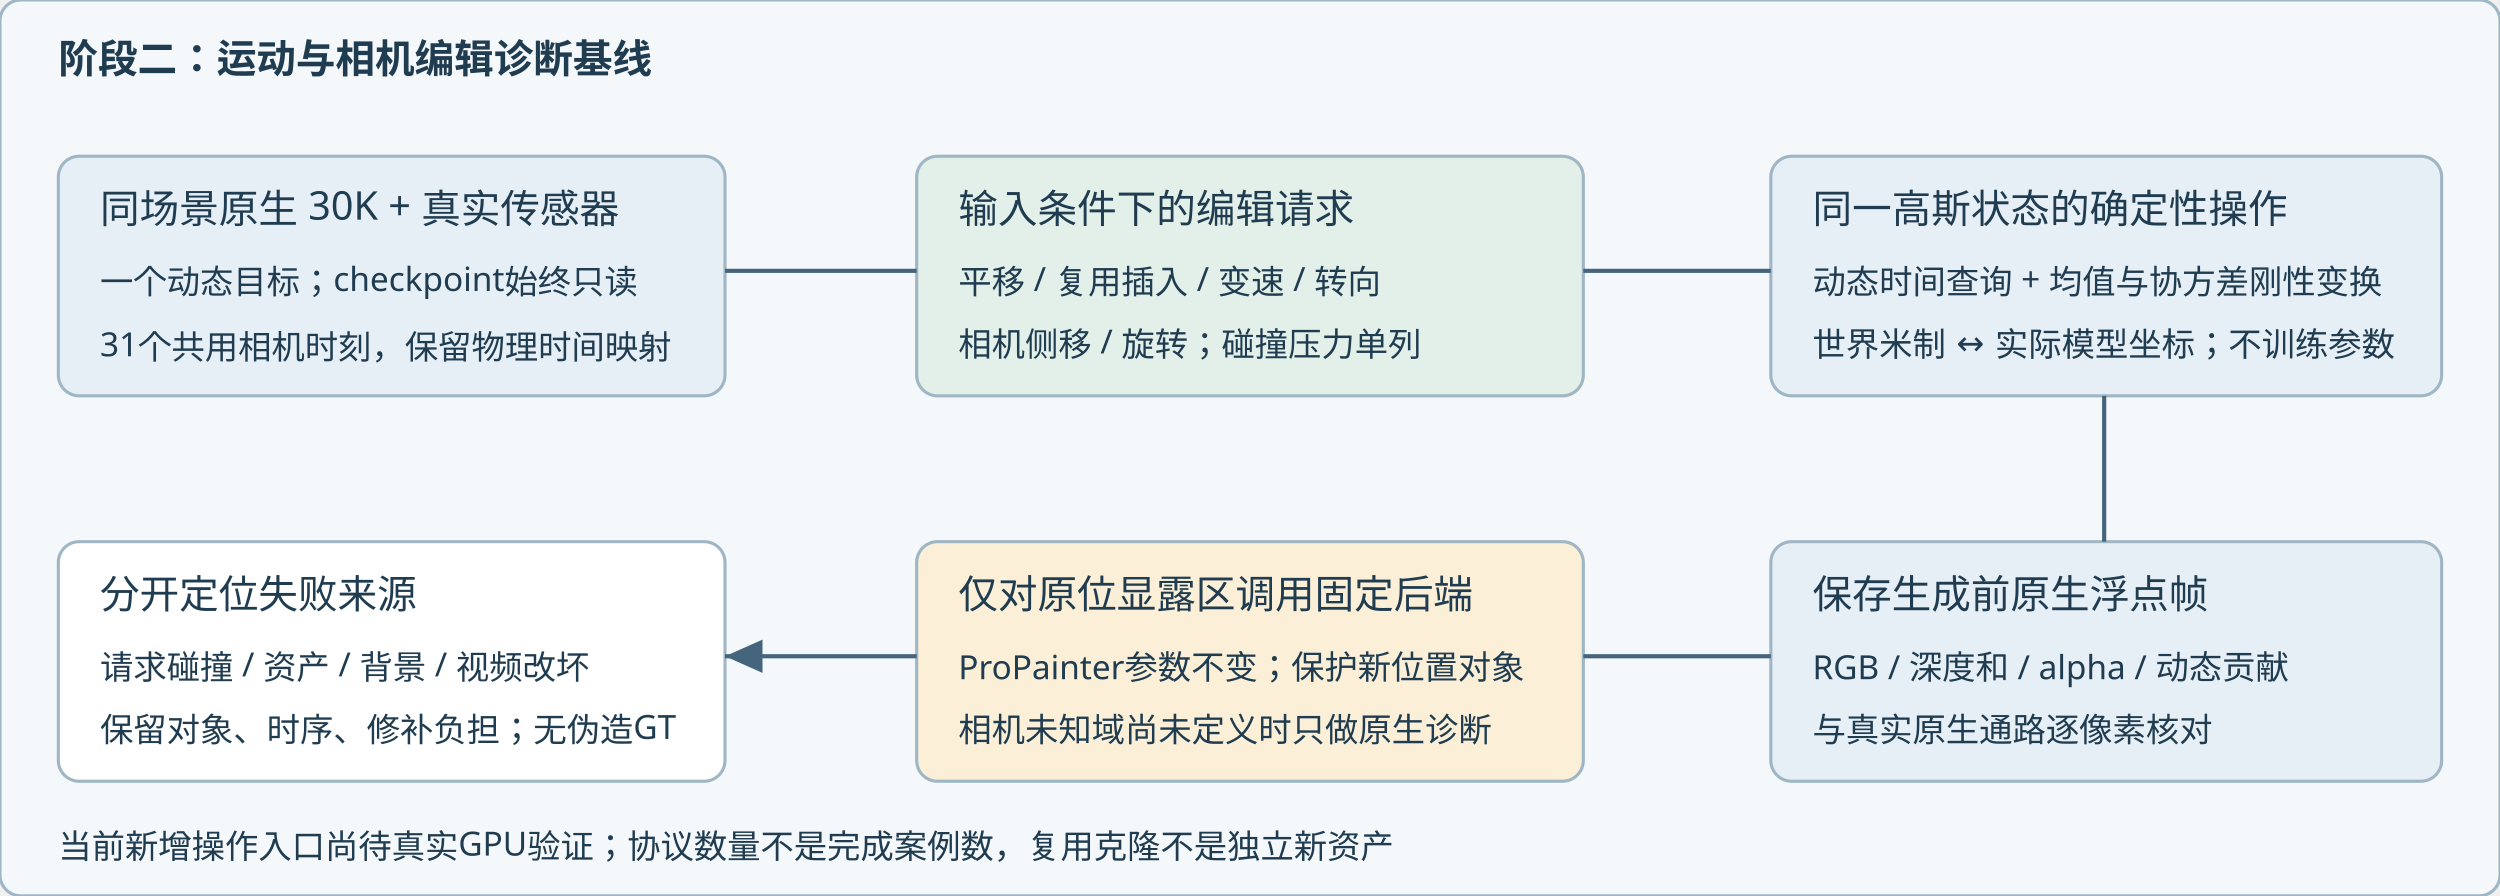
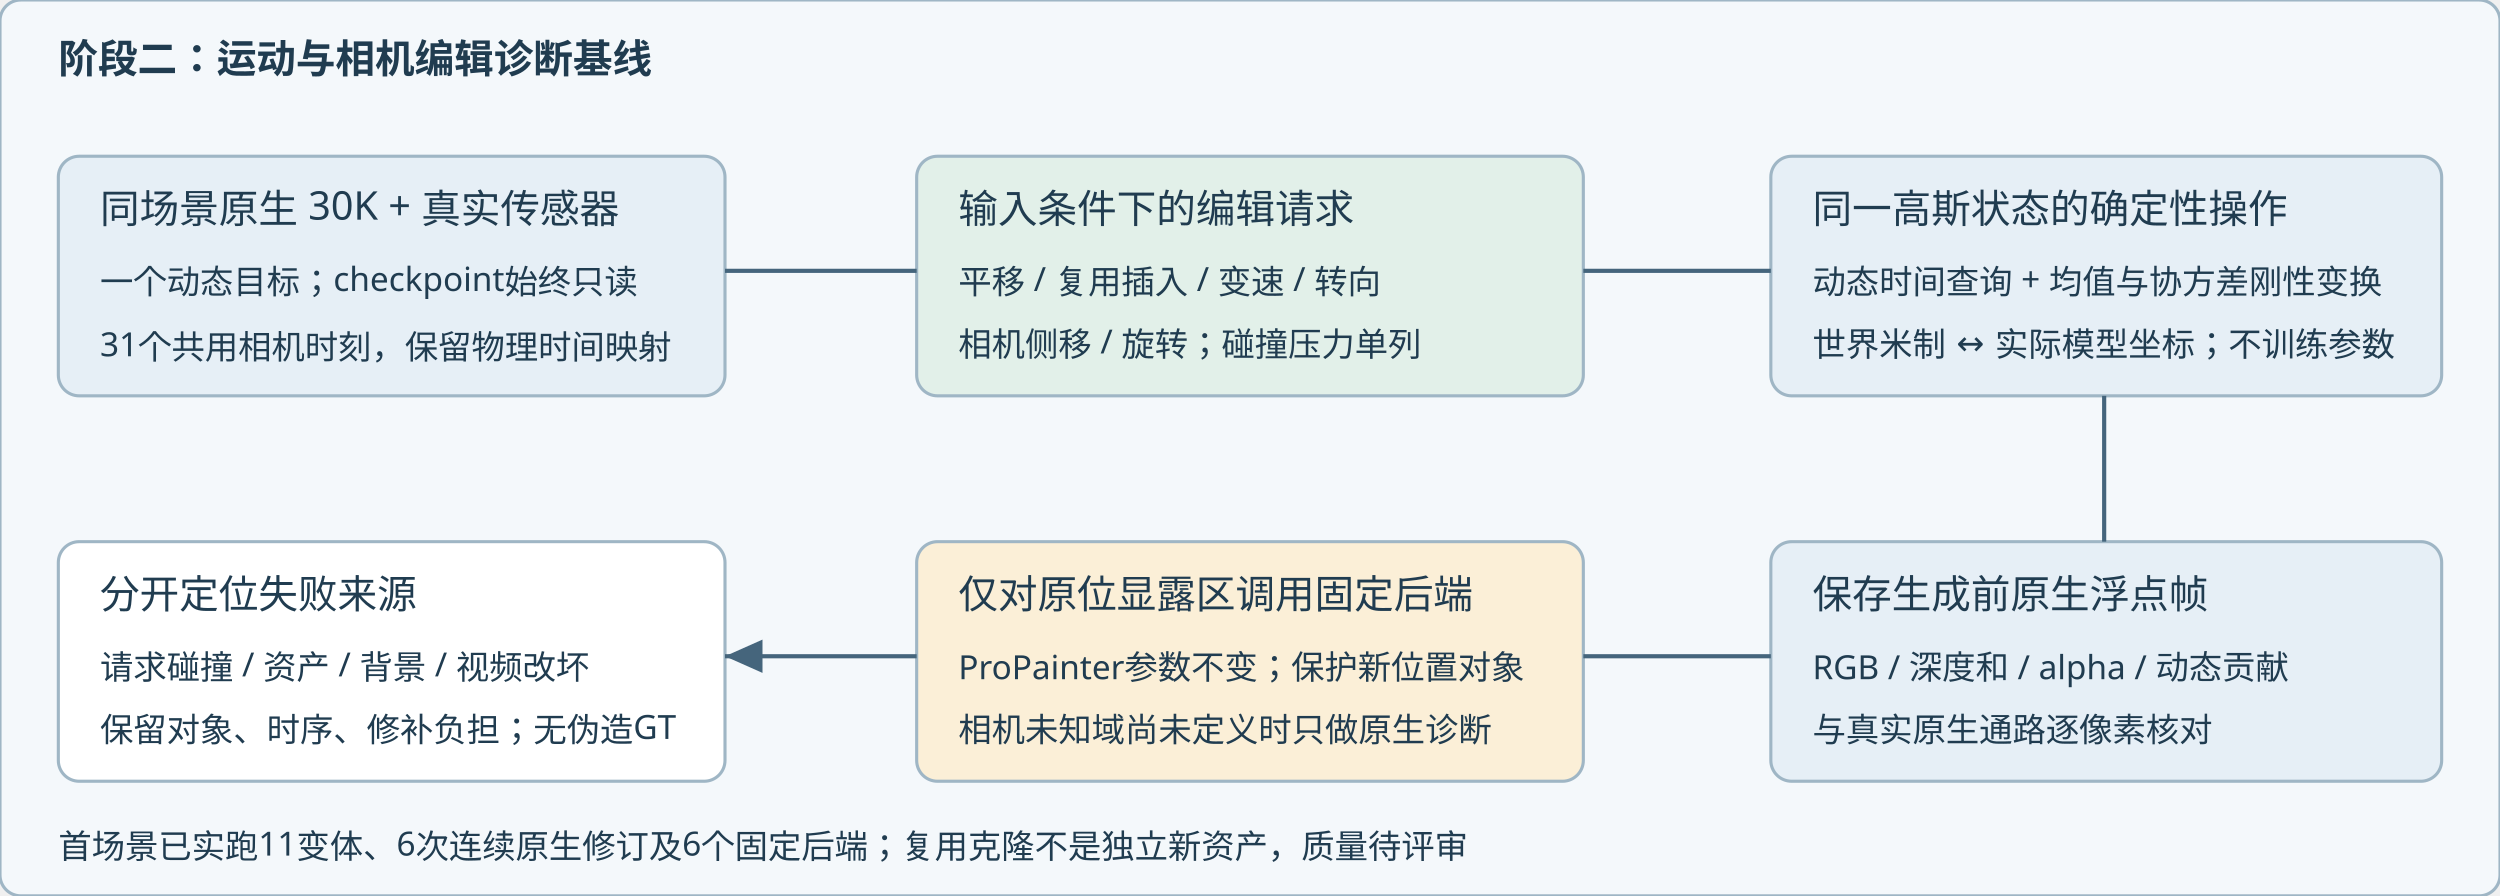
<svg xmlns="http://www.w3.org/2000/svg" width="1200" height="430" viewBox="0 0 1200 430">
  <defs>
    <marker id="arrow" markerWidth="10" markerHeight="8" refX="9" refY="4" orient="auto">
      <path d="M0 0L9 4L0 8Z" fill="#45657c" />
    </marker>
    <style>text{font-family:'Microsoft YaHei',sans-serif;fill:#203c50;font-size:19px}.small{font-size:16px}rect{rx:10;stroke:#9fb6c5;stroke-width:1.5}.line{stroke:#45657c;stroke-width:2;fill:none;marker-end:url(#arrow)}</style>
  </defs>
  <rect width="1200" height="430" fill="#f4f8fb" stroke="none" />
  <text x="28" y="35" font-weight="bold" font-size="25">阶段二：运动与相机编辑诊断基线</text>
  <rect x="28" y="75" width="320" height="115" fill="#e6eff6" />
  <text x="48" y="107">同场景原生 30K + 真实传感器</text>
  <text x="48" y="141" class="small">一个动态目标；checkpoint始终只读</text>
  <text x="48" y="171" class="small">31个共用相机时刻，保留物理时间映射</text>
  <rect x="440" y="75" width="320" height="115" fill="#e2f0e9" />
  <text x="460" y="107">输入条件下的编辑请求</text>
  <text x="460" y="141" class="small">平移 / 复用插入 / 变速 / 转向</text>
  <text x="460" y="171" class="small">相机侧移 / 旋转；碰撞压力单列</text>
  <rect x="850" y="75" width="322" height="115" fill="#e6eff6" />
  <text x="870" y="107">同一高斯状态的确定性操作</text>
  <text x="870" y="141" class="small">动态时间查询 + 均值与协方差刚性变换</text>
  <text x="870" y="171" class="small">世界米制 ↔ 实际模型坐标；不训练参数</text>
  <rect x="850" y="260" width="322" height="115" fill="#e6eff6" />
  <text x="870" y="292">保存生成前原生浮点帧</text>
  <text x="870" y="326" class="small">RGB / 深度和 / alpha / 动态贡献</text>
  <text x="870" y="356" class="small">与真实原生通路逐像素核对</text>
  <rect x="440" y="260" width="320" height="115" fill="#fbefd7" />
  <text x="460" y="292">仅对原位显露区调用固定后端</text>
  <text x="460" y="326" class="small">ProPainter参数不变；保护新位置对象</text>
  <text x="460" y="356" class="small">相机未知域尚未定义时只做原生诊断</text>
  <rect x="28" y="260" width="320" height="115" fill="#fff" />
  <text x="48" y="292">分开定位失败来源</text>
  <text x="48" y="326" class="small">请求碰撞 / 资产 / 背景 / 视频改坏</text>
  <text x="48" y="356" class="small">保留对象、时序、修补负担；无伪造GT</text>
  <path class="line" d="M348 130H440M760 130H850M1010 190V260M850 315H760M440 315H348" />
-   <text x="28" y="412" class="small">当前新增操作入口尚待真实GPU验证；协议数量不是完成案例数，复用克隆不是独立新资产</text>
+   <text x="28" y="412" class="small">首场景已实跑11变体、6次连续原生修订及6个固定后端；复用克隆不是独立新资产，质量待评审</text>
</svg>
